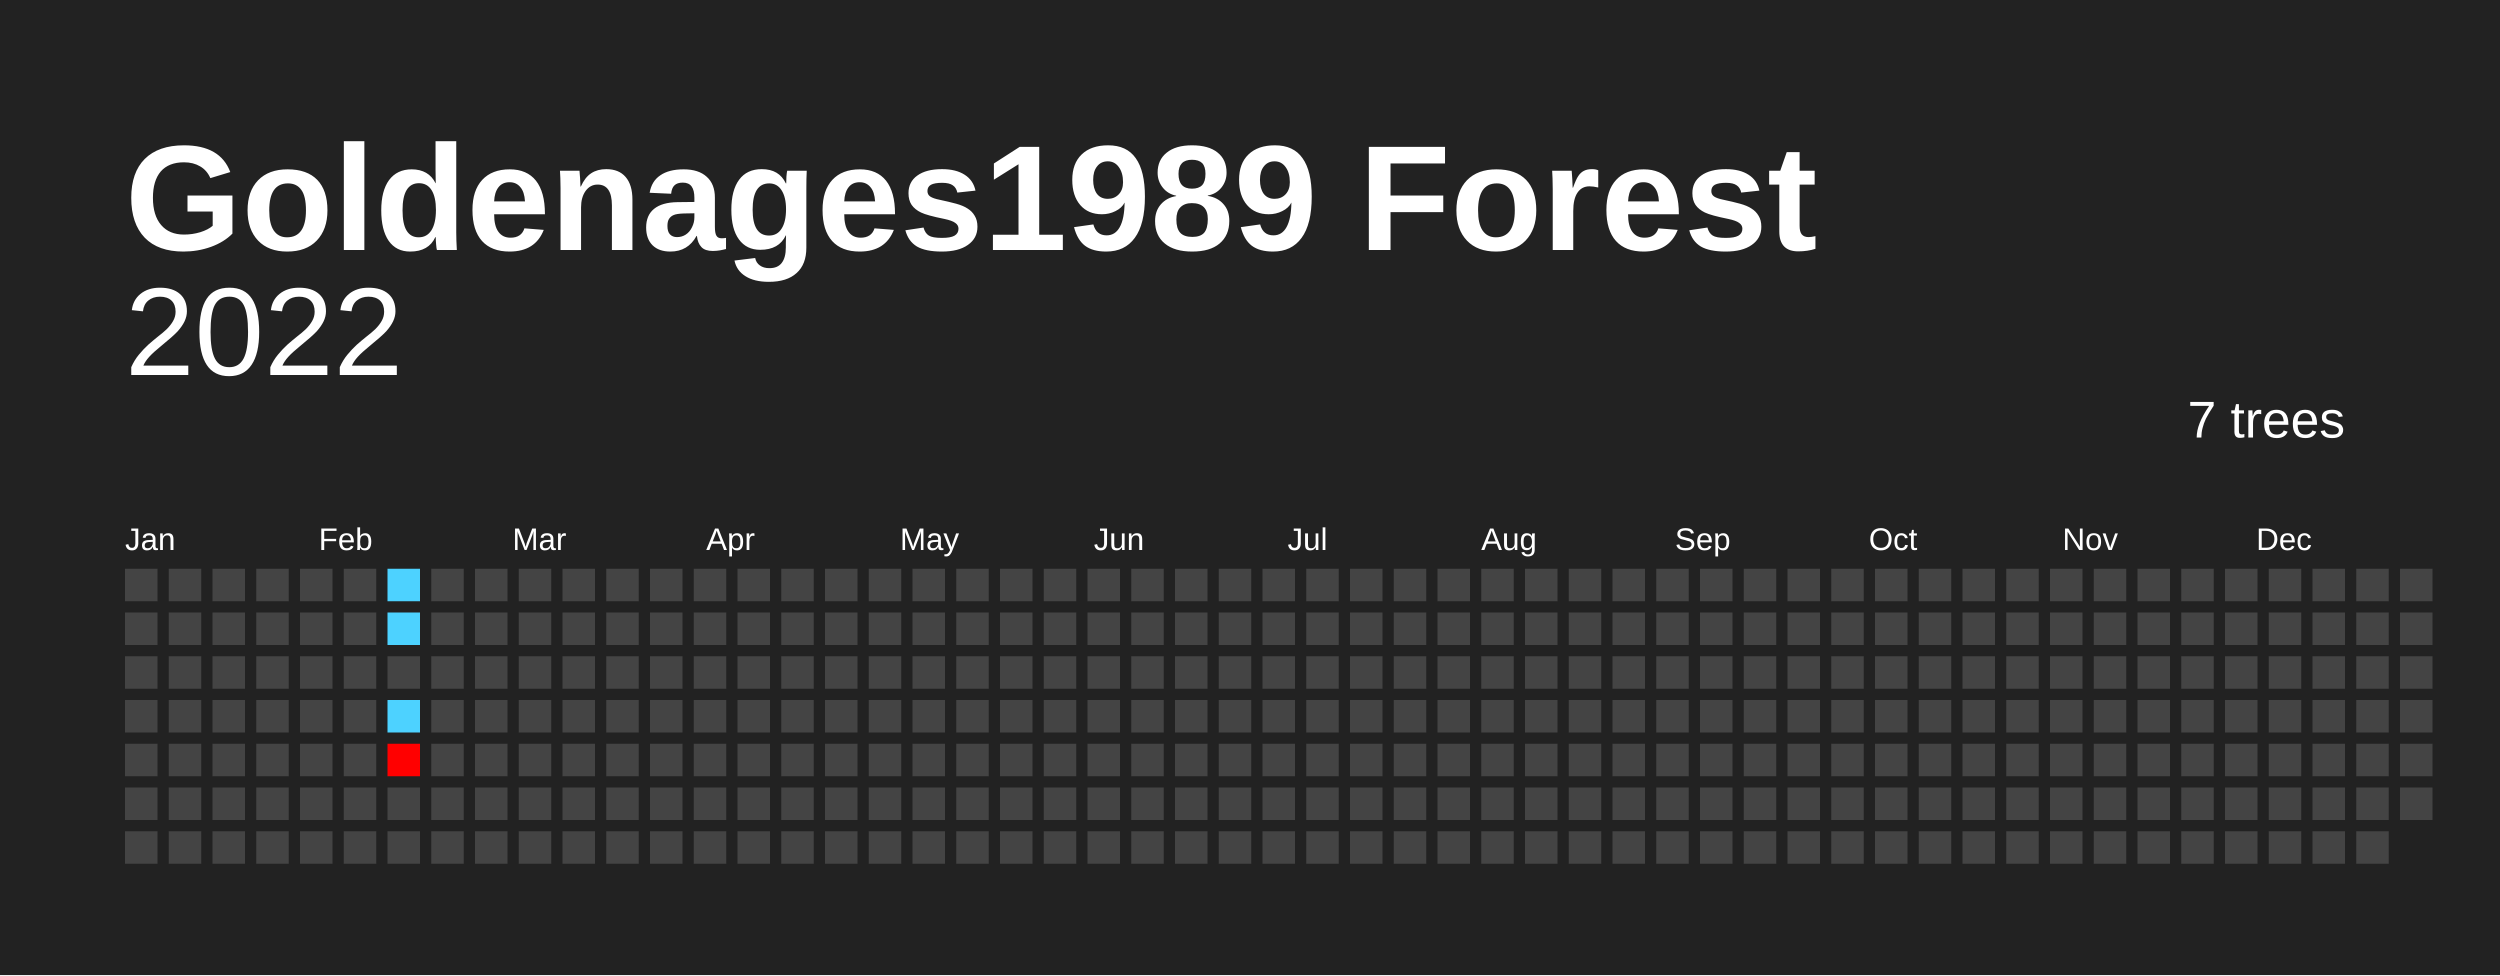
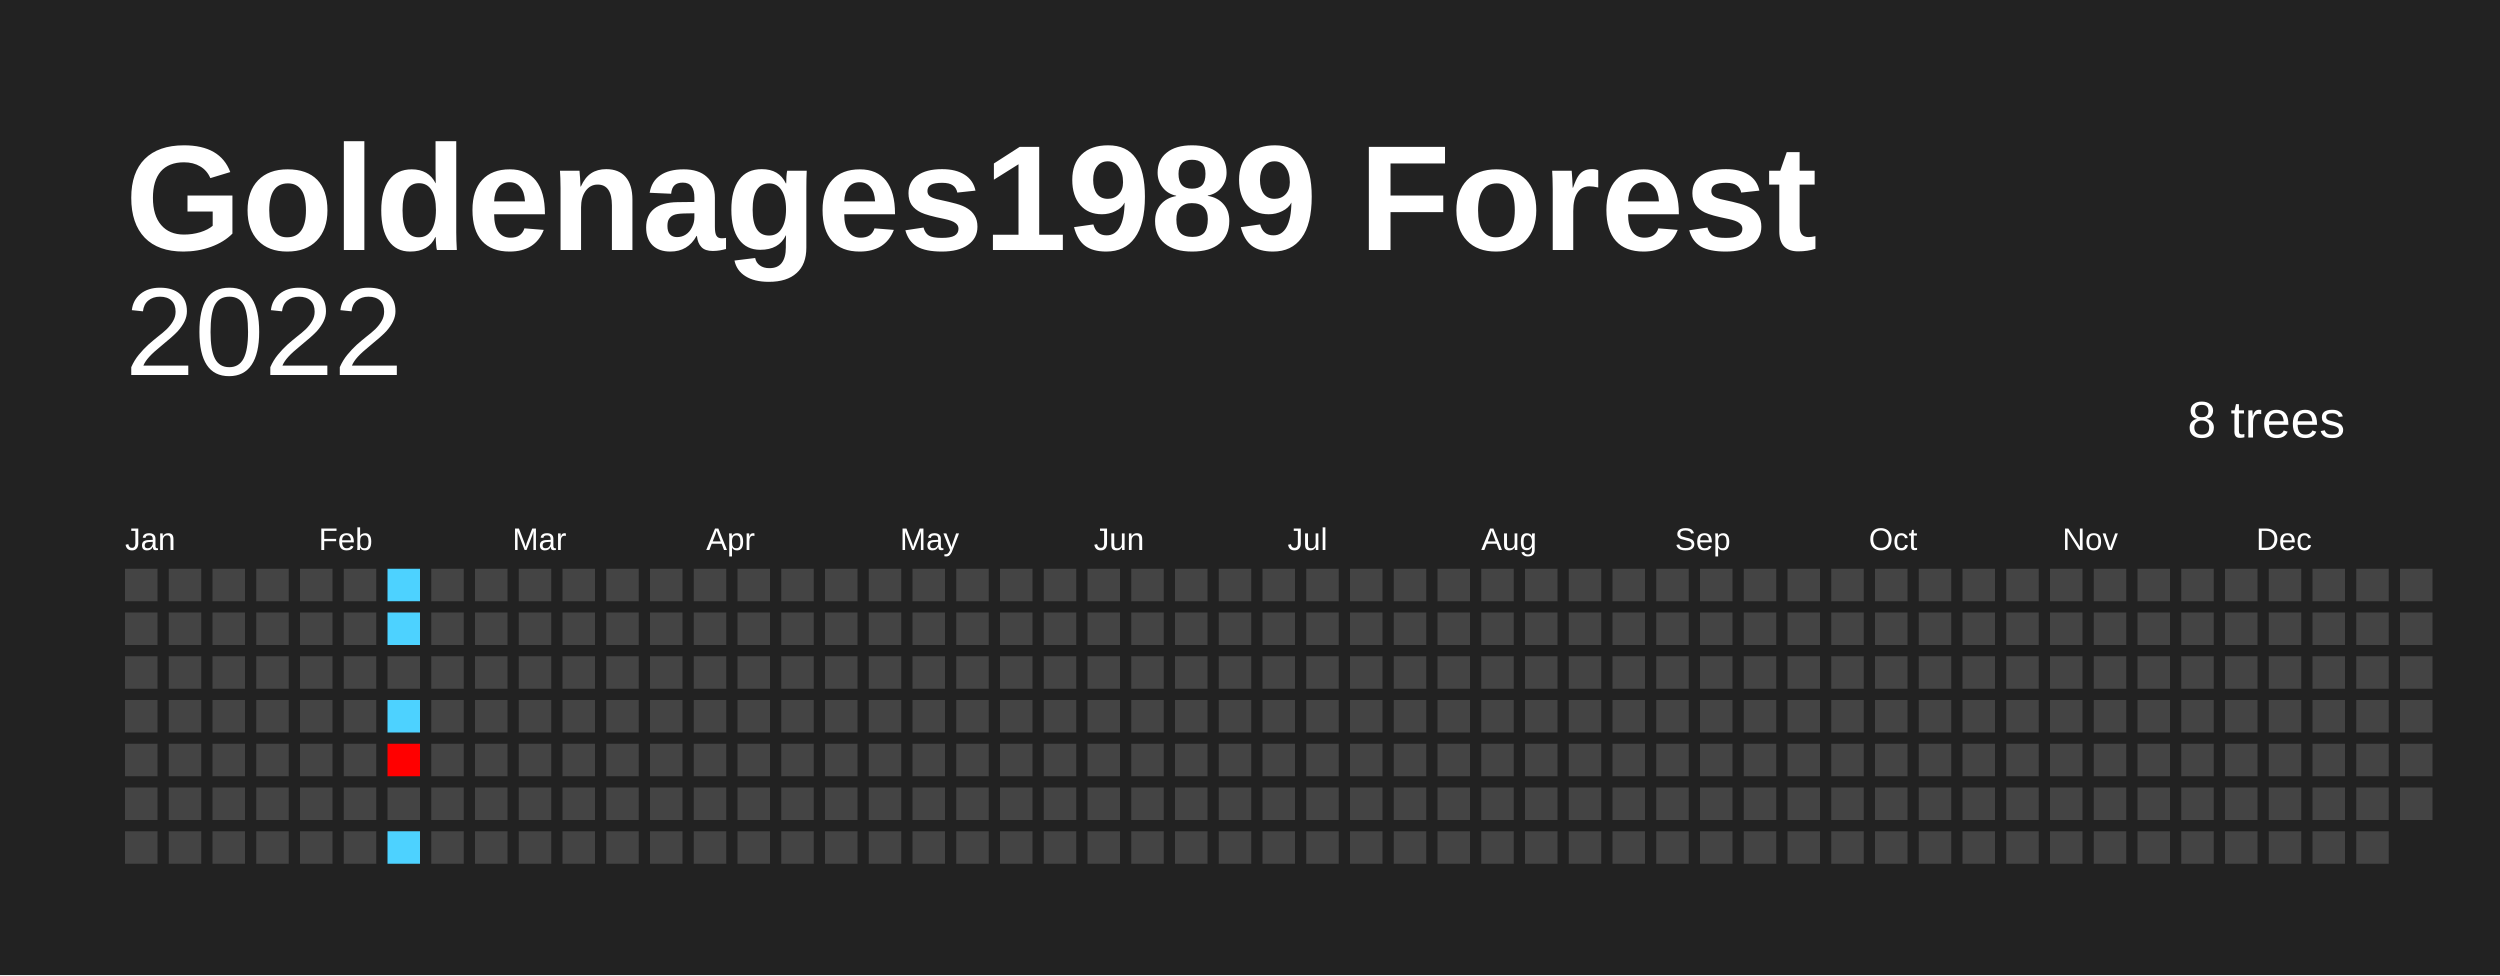
<svg xmlns="http://www.w3.org/2000/svg" baseProfile="full" height="78mm" version="1.1" viewBox="0,0,200,78" width="200mm">
  <defs />
  <rect fill="#222222" height="78" width="200" x="0" y="0" />
  <text fill="#FFFFFF" style="font-size:12px; font-family:Arial; font-weight:bold;" x="10" y="20">Goldenages1989 Forest</text>
  <text alignment-baseline="hanging" fill="#FFFFFF" style="font-size:10.0px; font-family:Arial;" x="10" y="30">2022</text>
-   <text alignment-baseline="hanging" fill="#FFFFFF" style="font-size:4.125px; font-family:Arial;" x="175" y="35">7 trees</text>
+   <text alignment-baseline="hanging" fill="#FFFFFF" style="font-size:4.125px; font-family:Arial;" x="175" y="35">8 trees</text>
  <text fill="#FFFFFF" style="font-size:2.5px; font-family:Arial" x="10.0" y="44">Jan</text>
  <text fill="#FFFFFF" style="font-size:2.5px; font-family:Arial" x="25.5" y="44">Feb</text>
  <text fill="#FFFFFF" style="font-size:2.5px; font-family:Arial" x="41.0" y="44">Mar</text>
  <text fill="#FFFFFF" style="font-size:2.5px; font-family:Arial" x="56.5" y="44">Apr</text>
  <text fill="#FFFFFF" style="font-size:2.5px; font-family:Arial" x="72.0" y="44">May</text>
  <text fill="#FFFFFF" style="font-size:2.5px; font-family:Arial" x="87.5" y="44">Jun</text>
  <text fill="#FFFFFF" style="font-size:2.5px; font-family:Arial" x="103.0" y="44">Jul</text>
  <text fill="#FFFFFF" style="font-size:2.5px; font-family:Arial" x="118.5" y="44">Aug</text>
  <text fill="#FFFFFF" style="font-size:2.5px; font-family:Arial" x="134.0" y="44">Sep</text>
  <text fill="#FFFFFF" style="font-size:2.5px; font-family:Arial" x="149.5" y="44">Oct</text>
  <text fill="#FFFFFF" style="font-size:2.5px; font-family:Arial" x="165.0" y="44">Nov</text>
  <text fill="#FFFFFF" style="font-size:2.5px; font-family:Arial" x="180.5" y="44">Dec</text>
  <rect fill="#444444" height="2.6" width="2.6" x="10.0" y="45.5" />
  <rect fill="#444444" height="2.6" width="2.6" x="10.0" y="49.0" />
  <rect fill="#444444" height="2.6" width="2.6" x="10.0" y="52.5" />
  <rect fill="#444444" height="2.6" width="2.6" x="10.0" y="56.0" />
  <rect fill="#444444" height="2.6" width="2.6" x="10.0" y="59.5" />
  <rect fill="#444444" height="2.6" width="2.6" x="10.0" y="63.0" />
  <rect fill="#444444" height="2.6" width="2.6" x="10.0" y="66.5" />
  <rect fill="#444444" height="2.6" width="2.6" x="13.5" y="45.5" />
  <rect fill="#444444" height="2.6" width="2.6" x="13.5" y="49.0" />
  <rect fill="#444444" height="2.6" width="2.6" x="13.5" y="52.5" />
  <rect fill="#444444" height="2.6" width="2.6" x="13.5" y="56.0" />
  <rect fill="#444444" height="2.6" width="2.6" x="13.5" y="59.5" />
  <rect fill="#444444" height="2.6" width="2.6" x="13.5" y="63.0" />
  <rect fill="#444444" height="2.6" width="2.6" x="13.5" y="66.5" />
  <rect fill="#444444" height="2.6" width="2.6" x="17.0" y="45.5" />
  <rect fill="#444444" height="2.6" width="2.6" x="17.0" y="49.0" />
  <rect fill="#444444" height="2.6" width="2.6" x="17.0" y="52.5" />
  <rect fill="#444444" height="2.6" width="2.6" x="17.0" y="56.0" />
  <rect fill="#444444" height="2.6" width="2.6" x="17.0" y="59.5" />
  <rect fill="#444444" height="2.6" width="2.6" x="17.0" y="63.0" />
  <rect fill="#444444" height="2.6" width="2.6" x="17.0" y="66.5" />
  <rect fill="#444444" height="2.6" width="2.6" x="20.5" y="45.5" />
  <rect fill="#444444" height="2.6" width="2.6" x="20.5" y="49.0" />
  <rect fill="#444444" height="2.6" width="2.6" x="20.5" y="52.5" />
  <rect fill="#444444" height="2.6" width="2.6" x="20.5" y="56.0" />
  <rect fill="#444444" height="2.6" width="2.6" x="20.5" y="59.5" />
  <rect fill="#444444" height="2.6" width="2.6" x="20.5" y="63.0" />
  <rect fill="#444444" height="2.6" width="2.6" x="20.5" y="66.5" />
  <rect fill="#444444" height="2.6" width="2.6" x="24.0" y="45.5" />
  <rect fill="#444444" height="2.6" width="2.6" x="24.0" y="49.0" />
  <rect fill="#444444" height="2.6" width="2.6" x="24.0" y="52.5" />
  <rect fill="#444444" height="2.6" width="2.6" x="24.0" y="56.0" />
  <rect fill="#444444" height="2.6" width="2.6" x="24.0" y="59.5" />
  <rect fill="#444444" height="2.6" width="2.6" x="24.0" y="63.0" />
  <rect fill="#444444" height="2.6" width="2.6" x="24.0" y="66.5" />
  <rect fill="#444444" height="2.6" width="2.6" x="27.5" y="45.5" />
  <rect fill="#444444" height="2.6" width="2.6" x="27.5" y="49.0" />
  <rect fill="#444444" height="2.6" width="2.6" x="27.5" y="52.5" />
  <rect fill="#444444" height="2.6" width="2.6" x="27.5" y="56.0" />
  <rect fill="#444444" height="2.6" width="2.6" x="27.5" y="59.5" />
  <rect fill="#444444" height="2.6" width="2.6" x="27.5" y="63.0" />
  <rect fill="#444444" height="2.6" width="2.6" x="27.5" y="66.5" />
  <rect fill="#4dd2ff" height="2.6" width="2.6" x="31.0" y="45.5" />
  <rect fill="#4dd2ff" height="2.6" width="2.6" x="31.0" y="49.0" />
  <rect fill="#444444" height="2.6" width="2.6" x="31.0" y="52.5" />
  <rect fill="#4dd2ff" height="2.6" width="2.6" x="31.0" y="56.0" />
  <rect fill="#ff0000" height="2.6" width="2.6" x="31.0" y="59.5" />
  <rect fill="#444444" height="2.6" width="2.6" x="31.0" y="63.0" />
-   <rect fill="#444444" height="2.6" width="2.6" x="31.0" y="66.5" />
+   <rect fill="#4dd2ff" height="2.6" width="2.6" x="31.0" y="66.5" />
  <rect fill="#444444" height="2.6" width="2.6" x="34.5" y="45.5" />
  <rect fill="#444444" height="2.6" width="2.6" x="34.5" y="49.0" />
  <rect fill="#444444" height="2.6" width="2.6" x="34.5" y="52.5" />
  <rect fill="#444444" height="2.6" width="2.6" x="34.5" y="56.0" />
  <rect fill="#444444" height="2.6" width="2.6" x="34.5" y="59.5" />
  <rect fill="#444444" height="2.6" width="2.6" x="34.5" y="63.0" />
  <rect fill="#444444" height="2.6" width="2.6" x="34.5" y="66.5" />
  <rect fill="#444444" height="2.6" width="2.6" x="38.0" y="45.5" />
  <rect fill="#444444" height="2.6" width="2.6" x="38.0" y="49.0" />
  <rect fill="#444444" height="2.6" width="2.6" x="38.0" y="52.5" />
  <rect fill="#444444" height="2.6" width="2.6" x="38.0" y="56.0" />
  <rect fill="#444444" height="2.6" width="2.6" x="38.0" y="59.5" />
  <rect fill="#444444" height="2.6" width="2.6" x="38.0" y="63.0" />
  <rect fill="#444444" height="2.6" width="2.6" x="38.0" y="66.5" />
  <rect fill="#444444" height="2.6" width="2.6" x="41.5" y="45.5" />
  <rect fill="#444444" height="2.6" width="2.6" x="41.5" y="49.0" />
  <rect fill="#444444" height="2.6" width="2.6" x="41.5" y="52.5" />
  <rect fill="#444444" height="2.6" width="2.6" x="41.5" y="56.0" />
  <rect fill="#444444" height="2.6" width="2.6" x="41.5" y="59.5" />
  <rect fill="#444444" height="2.6" width="2.6" x="41.5" y="63.0" />
  <rect fill="#444444" height="2.6" width="2.6" x="41.5" y="66.5" />
  <rect fill="#444444" height="2.6" width="2.6" x="45.0" y="45.5" />
  <rect fill="#444444" height="2.6" width="2.6" x="45.0" y="49.0" />
  <rect fill="#444444" height="2.6" width="2.6" x="45.0" y="52.5" />
  <rect fill="#444444" height="2.6" width="2.6" x="45.0" y="56.0" />
  <rect fill="#444444" height="2.6" width="2.6" x="45.0" y="59.5" />
  <rect fill="#444444" height="2.6" width="2.6" x="45.0" y="63.0" />
  <rect fill="#444444" height="2.6" width="2.6" x="45.0" y="66.5" />
  <rect fill="#444444" height="2.6" width="2.6" x="48.5" y="45.5" />
  <rect fill="#444444" height="2.6" width="2.6" x="48.5" y="49.0" />
  <rect fill="#444444" height="2.6" width="2.6" x="48.5" y="52.5" />
  <rect fill="#444444" height="2.6" width="2.6" x="48.5" y="56.0" />
  <rect fill="#444444" height="2.6" width="2.6" x="48.5" y="59.5" />
  <rect fill="#444444" height="2.6" width="2.6" x="48.5" y="63.0" />
  <rect fill="#444444" height="2.6" width="2.6" x="48.5" y="66.5" />
  <rect fill="#444444" height="2.6" width="2.6" x="52.0" y="45.5" />
  <rect fill="#444444" height="2.6" width="2.6" x="52.0" y="49.0" />
  <rect fill="#444444" height="2.6" width="2.6" x="52.0" y="52.5" />
  <rect fill="#444444" height="2.6" width="2.6" x="52.0" y="56.0" />
  <rect fill="#444444" height="2.6" width="2.6" x="52.0" y="59.5" />
  <rect fill="#444444" height="2.6" width="2.6" x="52.0" y="63.0" />
  <rect fill="#444444" height="2.6" width="2.6" x="52.0" y="66.5" />
  <rect fill="#444444" height="2.6" width="2.6" x="55.5" y="45.5" />
  <rect fill="#444444" height="2.6" width="2.6" x="55.5" y="49.0" />
  <rect fill="#444444" height="2.6" width="2.6" x="55.5" y="52.5" />
  <rect fill="#444444" height="2.6" width="2.6" x="55.5" y="56.0" />
  <rect fill="#444444" height="2.6" width="2.6" x="55.5" y="59.5" />
  <rect fill="#444444" height="2.6" width="2.6" x="55.5" y="63.0" />
  <rect fill="#444444" height="2.6" width="2.6" x="55.5" y="66.5" />
  <rect fill="#444444" height="2.6" width="2.6" x="59.0" y="45.5" />
  <rect fill="#444444" height="2.6" width="2.6" x="59.0" y="49.0" />
  <rect fill="#444444" height="2.6" width="2.6" x="59.0" y="52.5" />
  <rect fill="#444444" height="2.6" width="2.6" x="59.0" y="56.0" />
  <rect fill="#444444" height="2.6" width="2.6" x="59.0" y="59.5" />
  <rect fill="#444444" height="2.6" width="2.6" x="59.0" y="63.0" />
  <rect fill="#444444" height="2.6" width="2.6" x="59.0" y="66.5" />
  <rect fill="#444444" height="2.6" width="2.6" x="62.5" y="45.5" />
  <rect fill="#444444" height="2.6" width="2.6" x="62.5" y="49.0" />
  <rect fill="#444444" height="2.6" width="2.6" x="62.5" y="52.5" />
  <rect fill="#444444" height="2.6" width="2.6" x="62.5" y="56.0" />
  <rect fill="#444444" height="2.6" width="2.6" x="62.5" y="59.5" />
  <rect fill="#444444" height="2.6" width="2.6" x="62.5" y="63.0" />
  <rect fill="#444444" height="2.6" width="2.6" x="62.5" y="66.5" />
  <rect fill="#444444" height="2.6" width="2.6" x="66.0" y="45.5" />
  <rect fill="#444444" height="2.6" width="2.6" x="66.0" y="49.0" />
  <rect fill="#444444" height="2.6" width="2.6" x="66.0" y="52.5" />
  <rect fill="#444444" height="2.6" width="2.6" x="66.0" y="56.0" />
  <rect fill="#444444" height="2.6" width="2.6" x="66.0" y="59.5" />
  <rect fill="#444444" height="2.6" width="2.6" x="66.0" y="63.0" />
  <rect fill="#444444" height="2.6" width="2.6" x="66.0" y="66.5" />
  <rect fill="#444444" height="2.6" width="2.6" x="69.5" y="45.5" />
  <rect fill="#444444" height="2.6" width="2.6" x="69.5" y="49.0" />
  <rect fill="#444444" height="2.6" width="2.6" x="69.5" y="52.5" />
  <rect fill="#444444" height="2.6" width="2.6" x="69.5" y="56.0" />
  <rect fill="#444444" height="2.6" width="2.6" x="69.5" y="59.5" />
  <rect fill="#444444" height="2.6" width="2.6" x="69.5" y="63.0" />
  <rect fill="#444444" height="2.6" width="2.6" x="69.5" y="66.5" />
  <rect fill="#444444" height="2.6" width="2.6" x="73.0" y="45.5" />
  <rect fill="#444444" height="2.6" width="2.6" x="73.0" y="49.0" />
  <rect fill="#444444" height="2.6" width="2.6" x="73.0" y="52.5" />
  <rect fill="#444444" height="2.6" width="2.6" x="73.0" y="56.0" />
  <rect fill="#444444" height="2.6" width="2.6" x="73.0" y="59.5" />
  <rect fill="#444444" height="2.6" width="2.6" x="73.0" y="63.0" />
  <rect fill="#444444" height="2.6" width="2.6" x="73.0" y="66.5" />
  <rect fill="#444444" height="2.6" width="2.6" x="76.5" y="45.5" />
  <rect fill="#444444" height="2.6" width="2.6" x="76.5" y="49.0" />
  <rect fill="#444444" height="2.6" width="2.6" x="76.5" y="52.5" />
  <rect fill="#444444" height="2.6" width="2.6" x="76.5" y="56.0" />
  <rect fill="#444444" height="2.6" width="2.6" x="76.5" y="59.5" />
  <rect fill="#444444" height="2.6" width="2.6" x="76.5" y="63.0" />
  <rect fill="#444444" height="2.6" width="2.6" x="76.5" y="66.5" />
  <rect fill="#444444" height="2.6" width="2.6" x="80.0" y="45.5" />
  <rect fill="#444444" height="2.6" width="2.6" x="80.0" y="49.0" />
  <rect fill="#444444" height="2.6" width="2.6" x="80.0" y="52.5" />
  <rect fill="#444444" height="2.6" width="2.6" x="80.0" y="56.0" />
  <rect fill="#444444" height="2.6" width="2.6" x="80.0" y="59.5" />
  <rect fill="#444444" height="2.6" width="2.6" x="80.0" y="63.0" />
  <rect fill="#444444" height="2.6" width="2.6" x="80.0" y="66.5" />
  <rect fill="#444444" height="2.6" width="2.6" x="83.5" y="45.5" />
  <rect fill="#444444" height="2.6" width="2.6" x="83.5" y="49.0" />
  <rect fill="#444444" height="2.6" width="2.6" x="83.5" y="52.5" />
  <rect fill="#444444" height="2.6" width="2.6" x="83.5" y="56.0" />
  <rect fill="#444444" height="2.6" width="2.6" x="83.5" y="59.5" />
  <rect fill="#444444" height="2.6" width="2.6" x="83.5" y="63.0" />
  <rect fill="#444444" height="2.6" width="2.6" x="83.5" y="66.5" />
  <rect fill="#444444" height="2.6" width="2.6" x="87.0" y="45.5" />
  <rect fill="#444444" height="2.6" width="2.6" x="87.0" y="49.0" />
  <rect fill="#444444" height="2.6" width="2.6" x="87.0" y="52.5" />
  <rect fill="#444444" height="2.6" width="2.6" x="87.0" y="56.0" />
  <rect fill="#444444" height="2.6" width="2.6" x="87.0" y="59.5" />
  <rect fill="#444444" height="2.6" width="2.6" x="87.0" y="63.0" />
  <rect fill="#444444" height="2.6" width="2.6" x="87.0" y="66.5" />
  <rect fill="#444444" height="2.6" width="2.6" x="90.5" y="45.5" />
  <rect fill="#444444" height="2.6" width="2.6" x="90.5" y="49.0" />
  <rect fill="#444444" height="2.6" width="2.6" x="90.5" y="52.5" />
  <rect fill="#444444" height="2.6" width="2.6" x="90.5" y="56.0" />
  <rect fill="#444444" height="2.6" width="2.6" x="90.5" y="59.5" />
  <rect fill="#444444" height="2.6" width="2.6" x="90.5" y="63.0" />
  <rect fill="#444444" height="2.6" width="2.6" x="90.5" y="66.5" />
  <rect fill="#444444" height="2.6" width="2.6" x="94.0" y="45.5" />
  <rect fill="#444444" height="2.6" width="2.6" x="94.0" y="49.0" />
  <rect fill="#444444" height="2.6" width="2.6" x="94.0" y="52.5" />
  <rect fill="#444444" height="2.6" width="2.6" x="94.0" y="56.0" />
  <rect fill="#444444" height="2.6" width="2.6" x="94.0" y="59.5" />
  <rect fill="#444444" height="2.6" width="2.6" x="94.0" y="63.0" />
  <rect fill="#444444" height="2.6" width="2.6" x="94.0" y="66.5" />
  <rect fill="#444444" height="2.6" width="2.6" x="97.5" y="45.5" />
  <rect fill="#444444" height="2.6" width="2.6" x="97.5" y="49.0" />
  <rect fill="#444444" height="2.6" width="2.6" x="97.5" y="52.5" />
  <rect fill="#444444" height="2.6" width="2.6" x="97.5" y="56.0" />
  <rect fill="#444444" height="2.6" width="2.6" x="97.5" y="59.5" />
  <rect fill="#444444" height="2.6" width="2.6" x="97.5" y="63.0" />
  <rect fill="#444444" height="2.6" width="2.6" x="97.5" y="66.5" />
  <rect fill="#444444" height="2.6" width="2.6" x="101.0" y="45.5" />
  <rect fill="#444444" height="2.6" width="2.6" x="101.0" y="49.0" />
  <rect fill="#444444" height="2.6" width="2.6" x="101.0" y="52.5" />
  <rect fill="#444444" height="2.6" width="2.6" x="101.0" y="56.0" />
  <rect fill="#444444" height="2.6" width="2.6" x="101.0" y="59.5" />
  <rect fill="#444444" height="2.6" width="2.6" x="101.0" y="63.0" />
  <rect fill="#444444" height="2.6" width="2.6" x="101.0" y="66.5" />
  <rect fill="#444444" height="2.6" width="2.6" x="104.5" y="45.5" />
  <rect fill="#444444" height="2.6" width="2.6" x="104.5" y="49.0" />
  <rect fill="#444444" height="2.6" width="2.6" x="104.5" y="52.5" />
  <rect fill="#444444" height="2.6" width="2.6" x="104.5" y="56.0" />
  <rect fill="#444444" height="2.6" width="2.6" x="104.5" y="59.5" />
  <rect fill="#444444" height="2.6" width="2.6" x="104.5" y="63.0" />
  <rect fill="#444444" height="2.6" width="2.6" x="104.5" y="66.5" />
  <rect fill="#444444" height="2.6" width="2.6" x="108.0" y="45.5" />
  <rect fill="#444444" height="2.6" width="2.6" x="108.0" y="49.0" />
  <rect fill="#444444" height="2.6" width="2.6" x="108.0" y="52.5" />
  <rect fill="#444444" height="2.6" width="2.6" x="108.0" y="56.0" />
  <rect fill="#444444" height="2.6" width="2.6" x="108.0" y="59.5" />
  <rect fill="#444444" height="2.6" width="2.6" x="108.0" y="63.0" />
  <rect fill="#444444" height="2.6" width="2.6" x="108.0" y="66.5" />
  <rect fill="#444444" height="2.6" width="2.6" x="111.5" y="45.5" />
  <rect fill="#444444" height="2.6" width="2.6" x="111.5" y="49.0" />
  <rect fill="#444444" height="2.6" width="2.6" x="111.5" y="52.5" />
  <rect fill="#444444" height="2.6" width="2.6" x="111.5" y="56.0" />
  <rect fill="#444444" height="2.6" width="2.6" x="111.5" y="59.5" />
  <rect fill="#444444" height="2.6" width="2.6" x="111.5" y="63.0" />
  <rect fill="#444444" height="2.6" width="2.6" x="111.5" y="66.5" />
  <rect fill="#444444" height="2.6" width="2.6" x="115.0" y="45.5" />
  <rect fill="#444444" height="2.6" width="2.6" x="115.0" y="49.0" />
  <rect fill="#444444" height="2.6" width="2.6" x="115.0" y="52.5" />
  <rect fill="#444444" height="2.6" width="2.6" x="115.0" y="56.0" />
  <rect fill="#444444" height="2.6" width="2.6" x="115.0" y="59.5" />
  <rect fill="#444444" height="2.6" width="2.6" x="115.0" y="63.0" />
  <rect fill="#444444" height="2.6" width="2.6" x="115.0" y="66.5" />
  <rect fill="#444444" height="2.6" width="2.6" x="118.5" y="45.5" />
  <rect fill="#444444" height="2.6" width="2.6" x="118.5" y="49.0" />
  <rect fill="#444444" height="2.6" width="2.6" x="118.5" y="52.5" />
  <rect fill="#444444" height="2.6" width="2.6" x="118.5" y="56.0" />
  <rect fill="#444444" height="2.6" width="2.6" x="118.5" y="59.5" />
  <rect fill="#444444" height="2.6" width="2.6" x="118.5" y="63.0" />
  <rect fill="#444444" height="2.6" width="2.6" x="118.5" y="66.5" />
  <rect fill="#444444" height="2.6" width="2.6" x="122.0" y="45.5" />
  <rect fill="#444444" height="2.6" width="2.6" x="122.0" y="49.0" />
  <rect fill="#444444" height="2.6" width="2.6" x="122.0" y="52.5" />
  <rect fill="#444444" height="2.6" width="2.6" x="122.0" y="56.0" />
  <rect fill="#444444" height="2.6" width="2.6" x="122.0" y="59.5" />
  <rect fill="#444444" height="2.6" width="2.6" x="122.0" y="63.0" />
  <rect fill="#444444" height="2.6" width="2.6" x="122.0" y="66.5" />
  <rect fill="#444444" height="2.6" width="2.6" x="125.5" y="45.5" />
  <rect fill="#444444" height="2.6" width="2.6" x="125.5" y="49.0" />
  <rect fill="#444444" height="2.6" width="2.6" x="125.5" y="52.5" />
  <rect fill="#444444" height="2.6" width="2.6" x="125.5" y="56.0" />
  <rect fill="#444444" height="2.6" width="2.6" x="125.5" y="59.5" />
  <rect fill="#444444" height="2.6" width="2.6" x="125.5" y="63.0" />
  <rect fill="#444444" height="2.6" width="2.6" x="125.5" y="66.5" />
  <rect fill="#444444" height="2.6" width="2.6" x="129.0" y="45.5" />
  <rect fill="#444444" height="2.6" width="2.6" x="129.0" y="49.0" />
  <rect fill="#444444" height="2.6" width="2.6" x="129.0" y="52.5" />
  <rect fill="#444444" height="2.6" width="2.6" x="129.0" y="56.0" />
  <rect fill="#444444" height="2.6" width="2.6" x="129.0" y="59.5" />
  <rect fill="#444444" height="2.6" width="2.6" x="129.0" y="63.0" />
  <rect fill="#444444" height="2.6" width="2.6" x="129.0" y="66.5" />
  <rect fill="#444444" height="2.6" width="2.6" x="132.5" y="45.5" />
  <rect fill="#444444" height="2.6" width="2.6" x="132.5" y="49.0" />
  <rect fill="#444444" height="2.6" width="2.6" x="132.5" y="52.5" />
  <rect fill="#444444" height="2.6" width="2.6" x="132.5" y="56.0" />
  <rect fill="#444444" height="2.6" width="2.6" x="132.5" y="59.5" />
  <rect fill="#444444" height="2.6" width="2.6" x="132.5" y="63.0" />
  <rect fill="#444444" height="2.6" width="2.6" x="132.5" y="66.5" />
  <rect fill="#444444" height="2.6" width="2.6" x="136.0" y="45.5" />
  <rect fill="#444444" height="2.6" width="2.6" x="136.0" y="49.0" />
  <rect fill="#444444" height="2.6" width="2.6" x="136.0" y="52.5" />
  <rect fill="#444444" height="2.6" width="2.6" x="136.0" y="56.0" />
  <rect fill="#444444" height="2.6" width="2.6" x="136.0" y="59.5" />
  <rect fill="#444444" height="2.6" width="2.6" x="136.0" y="63.0" />
  <rect fill="#444444" height="2.6" width="2.6" x="136.0" y="66.5" />
  <rect fill="#444444" height="2.6" width="2.6" x="139.5" y="45.5" />
  <rect fill="#444444" height="2.6" width="2.6" x="139.5" y="49.0" />
  <rect fill="#444444" height="2.6" width="2.6" x="139.5" y="52.5" />
  <rect fill="#444444" height="2.6" width="2.6" x="139.5" y="56.0" />
  <rect fill="#444444" height="2.6" width="2.6" x="139.5" y="59.5" />
  <rect fill="#444444" height="2.6" width="2.6" x="139.5" y="63.0" />
  <rect fill="#444444" height="2.6" width="2.6" x="139.5" y="66.5" />
  <rect fill="#444444" height="2.6" width="2.6" x="143.0" y="45.5" />
  <rect fill="#444444" height="2.6" width="2.6" x="143.0" y="49.0" />
  <rect fill="#444444" height="2.6" width="2.6" x="143.0" y="52.5" />
  <rect fill="#444444" height="2.6" width="2.6" x="143.0" y="56.0" />
  <rect fill="#444444" height="2.6" width="2.6" x="143.0" y="59.5" />
  <rect fill="#444444" height="2.6" width="2.6" x="143.0" y="63.0" />
  <rect fill="#444444" height="2.6" width="2.6" x="143.0" y="66.5" />
  <rect fill="#444444" height="2.6" width="2.6" x="146.5" y="45.5" />
  <rect fill="#444444" height="2.6" width="2.6" x="146.5" y="49.0" />
  <rect fill="#444444" height="2.6" width="2.6" x="146.5" y="52.5" />
  <rect fill="#444444" height="2.6" width="2.6" x="146.5" y="56.0" />
  <rect fill="#444444" height="2.6" width="2.6" x="146.5" y="59.5" />
  <rect fill="#444444" height="2.6" width="2.6" x="146.5" y="63.0" />
  <rect fill="#444444" height="2.6" width="2.6" x="146.5" y="66.5" />
  <rect fill="#444444" height="2.6" width="2.6" x="150.0" y="45.5" />
  <rect fill="#444444" height="2.6" width="2.6" x="150.0" y="49.0" />
  <rect fill="#444444" height="2.6" width="2.6" x="150.0" y="52.5" />
  <rect fill="#444444" height="2.6" width="2.6" x="150.0" y="56.0" />
  <rect fill="#444444" height="2.6" width="2.6" x="150.0" y="59.5" />
  <rect fill="#444444" height="2.6" width="2.6" x="150.0" y="63.0" />
  <rect fill="#444444" height="2.6" width="2.6" x="150.0" y="66.5" />
  <rect fill="#444444" height="2.6" width="2.6" x="153.5" y="45.5" />
  <rect fill="#444444" height="2.6" width="2.6" x="153.5" y="49.0" />
  <rect fill="#444444" height="2.6" width="2.6" x="153.5" y="52.5" />
  <rect fill="#444444" height="2.6" width="2.6" x="153.5" y="56.0" />
  <rect fill="#444444" height="2.6" width="2.6" x="153.5" y="59.5" />
  <rect fill="#444444" height="2.6" width="2.6" x="153.5" y="63.0" />
  <rect fill="#444444" height="2.6" width="2.6" x="153.5" y="66.5" />
  <rect fill="#444444" height="2.6" width="2.6" x="157.0" y="45.5" />
  <rect fill="#444444" height="2.6" width="2.6" x="157.0" y="49.0" />
  <rect fill="#444444" height="2.6" width="2.6" x="157.0" y="52.5" />
  <rect fill="#444444" height="2.6" width="2.6" x="157.0" y="56.0" />
  <rect fill="#444444" height="2.6" width="2.6" x="157.0" y="59.5" />
  <rect fill="#444444" height="2.6" width="2.6" x="157.0" y="63.0" />
  <rect fill="#444444" height="2.6" width="2.6" x="157.0" y="66.5" />
  <rect fill="#444444" height="2.6" width="2.6" x="160.5" y="45.5" />
  <rect fill="#444444" height="2.6" width="2.6" x="160.5" y="49.0" />
  <rect fill="#444444" height="2.6" width="2.6" x="160.5" y="52.5" />
  <rect fill="#444444" height="2.6" width="2.6" x="160.5" y="56.0" />
  <rect fill="#444444" height="2.6" width="2.6" x="160.5" y="59.5" />
  <rect fill="#444444" height="2.6" width="2.6" x="160.5" y="63.0" />
  <rect fill="#444444" height="2.6" width="2.6" x="160.5" y="66.5" />
  <rect fill="#444444" height="2.6" width="2.6" x="164.0" y="45.5" />
  <rect fill="#444444" height="2.6" width="2.6" x="164.0" y="49.0" />
  <rect fill="#444444" height="2.6" width="2.6" x="164.0" y="52.5" />
  <rect fill="#444444" height="2.6" width="2.6" x="164.0" y="56.0" />
  <rect fill="#444444" height="2.6" width="2.6" x="164.0" y="59.5" />
  <rect fill="#444444" height="2.6" width="2.6" x="164.0" y="63.0" />
  <rect fill="#444444" height="2.6" width="2.6" x="164.0" y="66.5" />
  <rect fill="#444444" height="2.6" width="2.6" x="167.5" y="45.5" />
  <rect fill="#444444" height="2.6" width="2.6" x="167.5" y="49.0" />
  <rect fill="#444444" height="2.6" width="2.6" x="167.5" y="52.5" />
  <rect fill="#444444" height="2.6" width="2.6" x="167.5" y="56.0" />
  <rect fill="#444444" height="2.6" width="2.6" x="167.5" y="59.5" />
  <rect fill="#444444" height="2.6" width="2.6" x="167.5" y="63.0" />
  <rect fill="#444444" height="2.6" width="2.6" x="167.5" y="66.5" />
  <rect fill="#444444" height="2.6" width="2.6" x="171.0" y="45.5" />
  <rect fill="#444444" height="2.6" width="2.6" x="171.0" y="49.0" />
  <rect fill="#444444" height="2.6" width="2.6" x="171.0" y="52.5" />
  <rect fill="#444444" height="2.6" width="2.6" x="171.0" y="56.0" />
  <rect fill="#444444" height="2.6" width="2.6" x="171.0" y="59.5" />
  <rect fill="#444444" height="2.6" width="2.6" x="171.0" y="63.0" />
  <rect fill="#444444" height="2.6" width="2.6" x="171.0" y="66.5" />
  <rect fill="#444444" height="2.6" width="2.6" x="174.5" y="45.5" />
  <rect fill="#444444" height="2.6" width="2.6" x="174.5" y="49.0" />
  <rect fill="#444444" height="2.6" width="2.6" x="174.5" y="52.5" />
  <rect fill="#444444" height="2.6" width="2.6" x="174.5" y="56.0" />
  <rect fill="#444444" height="2.6" width="2.6" x="174.5" y="59.5" />
  <rect fill="#444444" height="2.6" width="2.6" x="174.5" y="63.0" />
  <rect fill="#444444" height="2.6" width="2.6" x="174.5" y="66.5" />
  <rect fill="#444444" height="2.6" width="2.6" x="178.0" y="45.5" />
  <rect fill="#444444" height="2.6" width="2.6" x="178.0" y="49.0" />
  <rect fill="#444444" height="2.6" width="2.6" x="178.0" y="52.5" />
  <rect fill="#444444" height="2.6" width="2.6" x="178.0" y="56.0" />
  <rect fill="#444444" height="2.6" width="2.6" x="178.0" y="59.5" />
  <rect fill="#444444" height="2.6" width="2.6" x="178.0" y="63.0" />
  <rect fill="#444444" height="2.6" width="2.6" x="178.0" y="66.5" />
  <rect fill="#444444" height="2.6" width="2.6" x="181.5" y="45.5" />
  <rect fill="#444444" height="2.6" width="2.6" x="181.5" y="49.0" />
  <rect fill="#444444" height="2.6" width="2.6" x="181.5" y="52.5" />
  <rect fill="#444444" height="2.6" width="2.6" x="181.5" y="56.0" />
  <rect fill="#444444" height="2.6" width="2.6" x="181.5" y="59.5" />
  <rect fill="#444444" height="2.6" width="2.6" x="181.5" y="63.0" />
  <rect fill="#444444" height="2.6" width="2.6" x="181.5" y="66.5" />
  <rect fill="#444444" height="2.6" width="2.6" x="185.0" y="45.5" />
  <rect fill="#444444" height="2.6" width="2.6" x="185.0" y="49.0" />
  <rect fill="#444444" height="2.6" width="2.6" x="185.0" y="52.5" />
  <rect fill="#444444" height="2.6" width="2.6" x="185.0" y="56.0" />
  <rect fill="#444444" height="2.6" width="2.6" x="185.0" y="59.5" />
  <rect fill="#444444" height="2.6" width="2.6" x="185.0" y="63.0" />
  <rect fill="#444444" height="2.6" width="2.6" x="185.0" y="66.5" />
  <rect fill="#444444" height="2.6" width="2.6" x="188.5" y="45.5" />
  <rect fill="#444444" height="2.6" width="2.6" x="188.5" y="49.0" />
  <rect fill="#444444" height="2.6" width="2.6" x="188.5" y="52.5" />
  <rect fill="#444444" height="2.6" width="2.6" x="188.5" y="56.0" />
  <rect fill="#444444" height="2.6" width="2.6" x="188.5" y="59.5" />
  <rect fill="#444444" height="2.6" width="2.6" x="188.5" y="63.0" />
  <rect fill="#444444" height="2.6" width="2.6" x="188.5" y="66.5" />
  <rect fill="#444444" height="2.6" width="2.6" x="192.0" y="45.5" />
  <rect fill="#444444" height="2.6" width="2.6" x="192.0" y="49.0" />
  <rect fill="#444444" height="2.6" width="2.6" x="192.0" y="52.5" />
  <rect fill="#444444" height="2.6" width="2.6" x="192.0" y="56.0" />
  <rect fill="#444444" height="2.6" width="2.6" x="192.0" y="59.5" />
  <rect fill="#444444" height="2.6" width="2.6" x="192.0" y="63.0" />
</svg>
